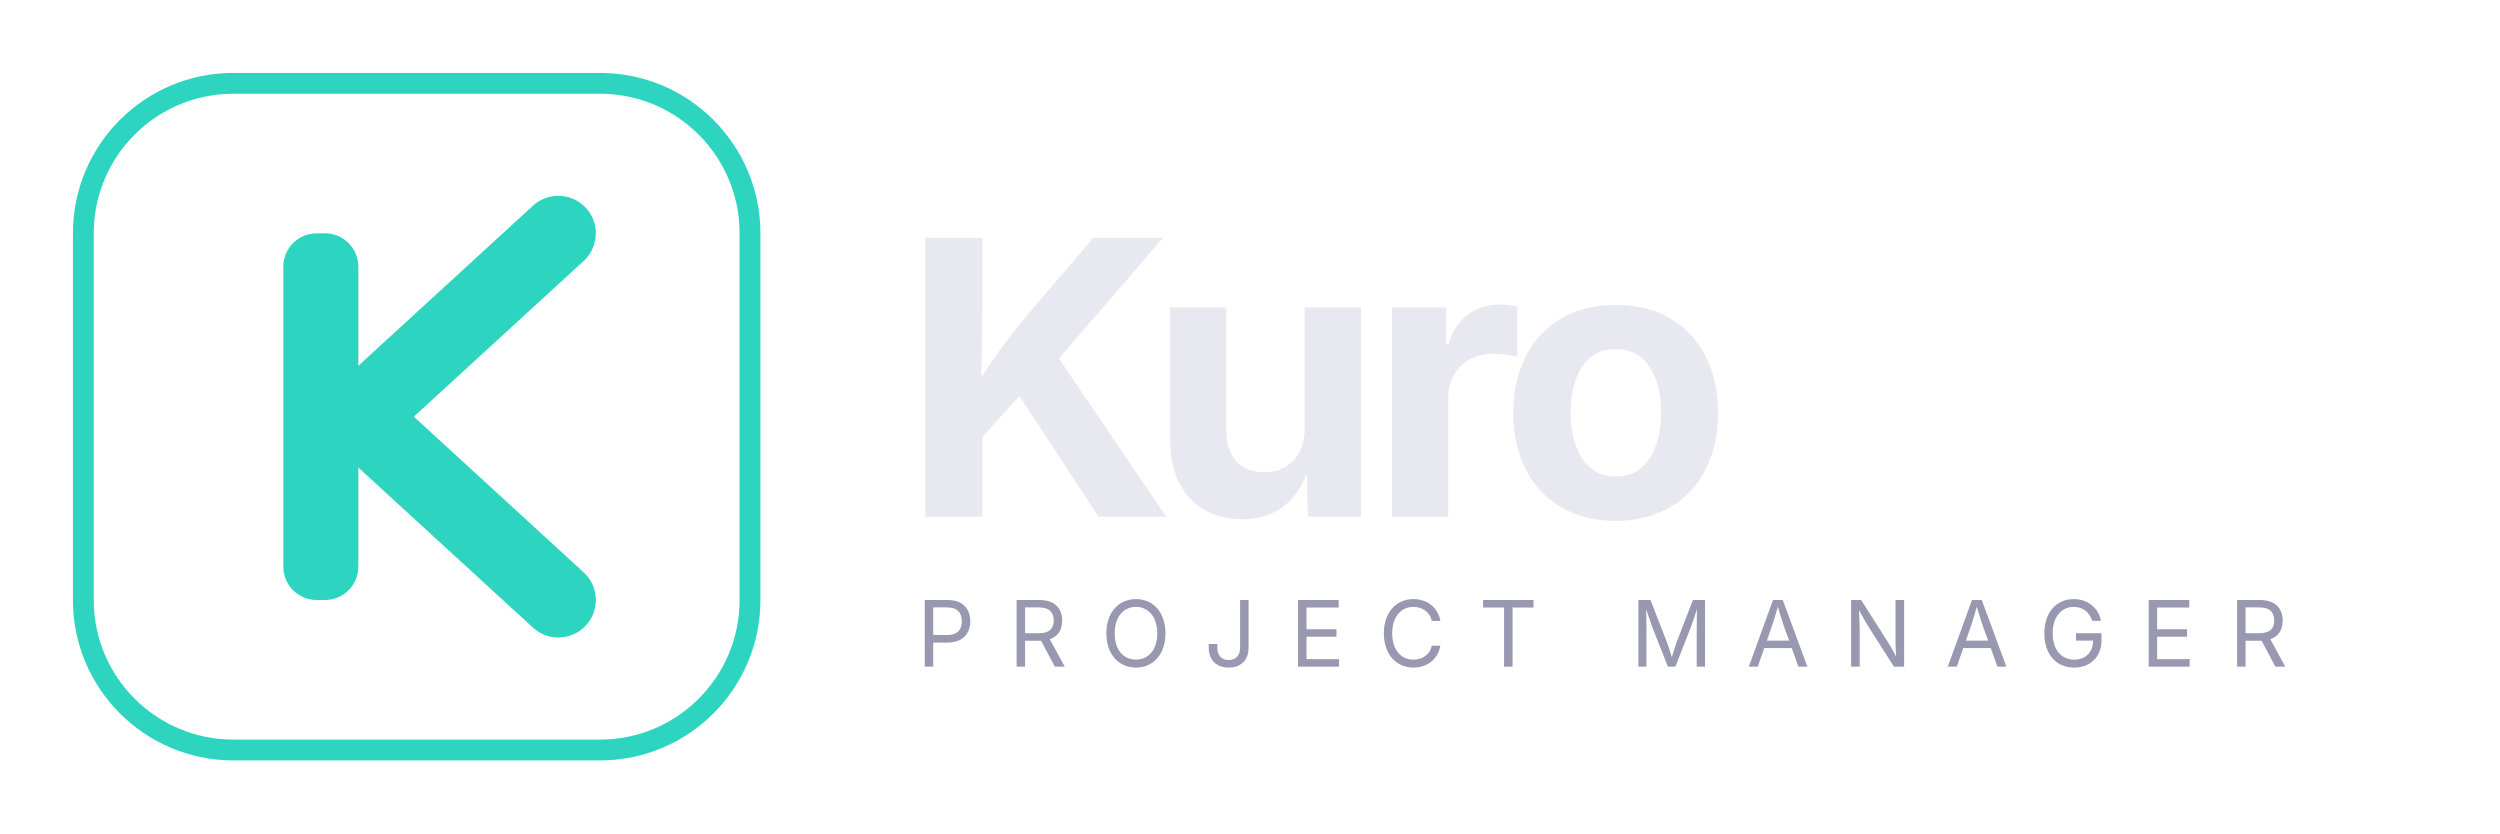
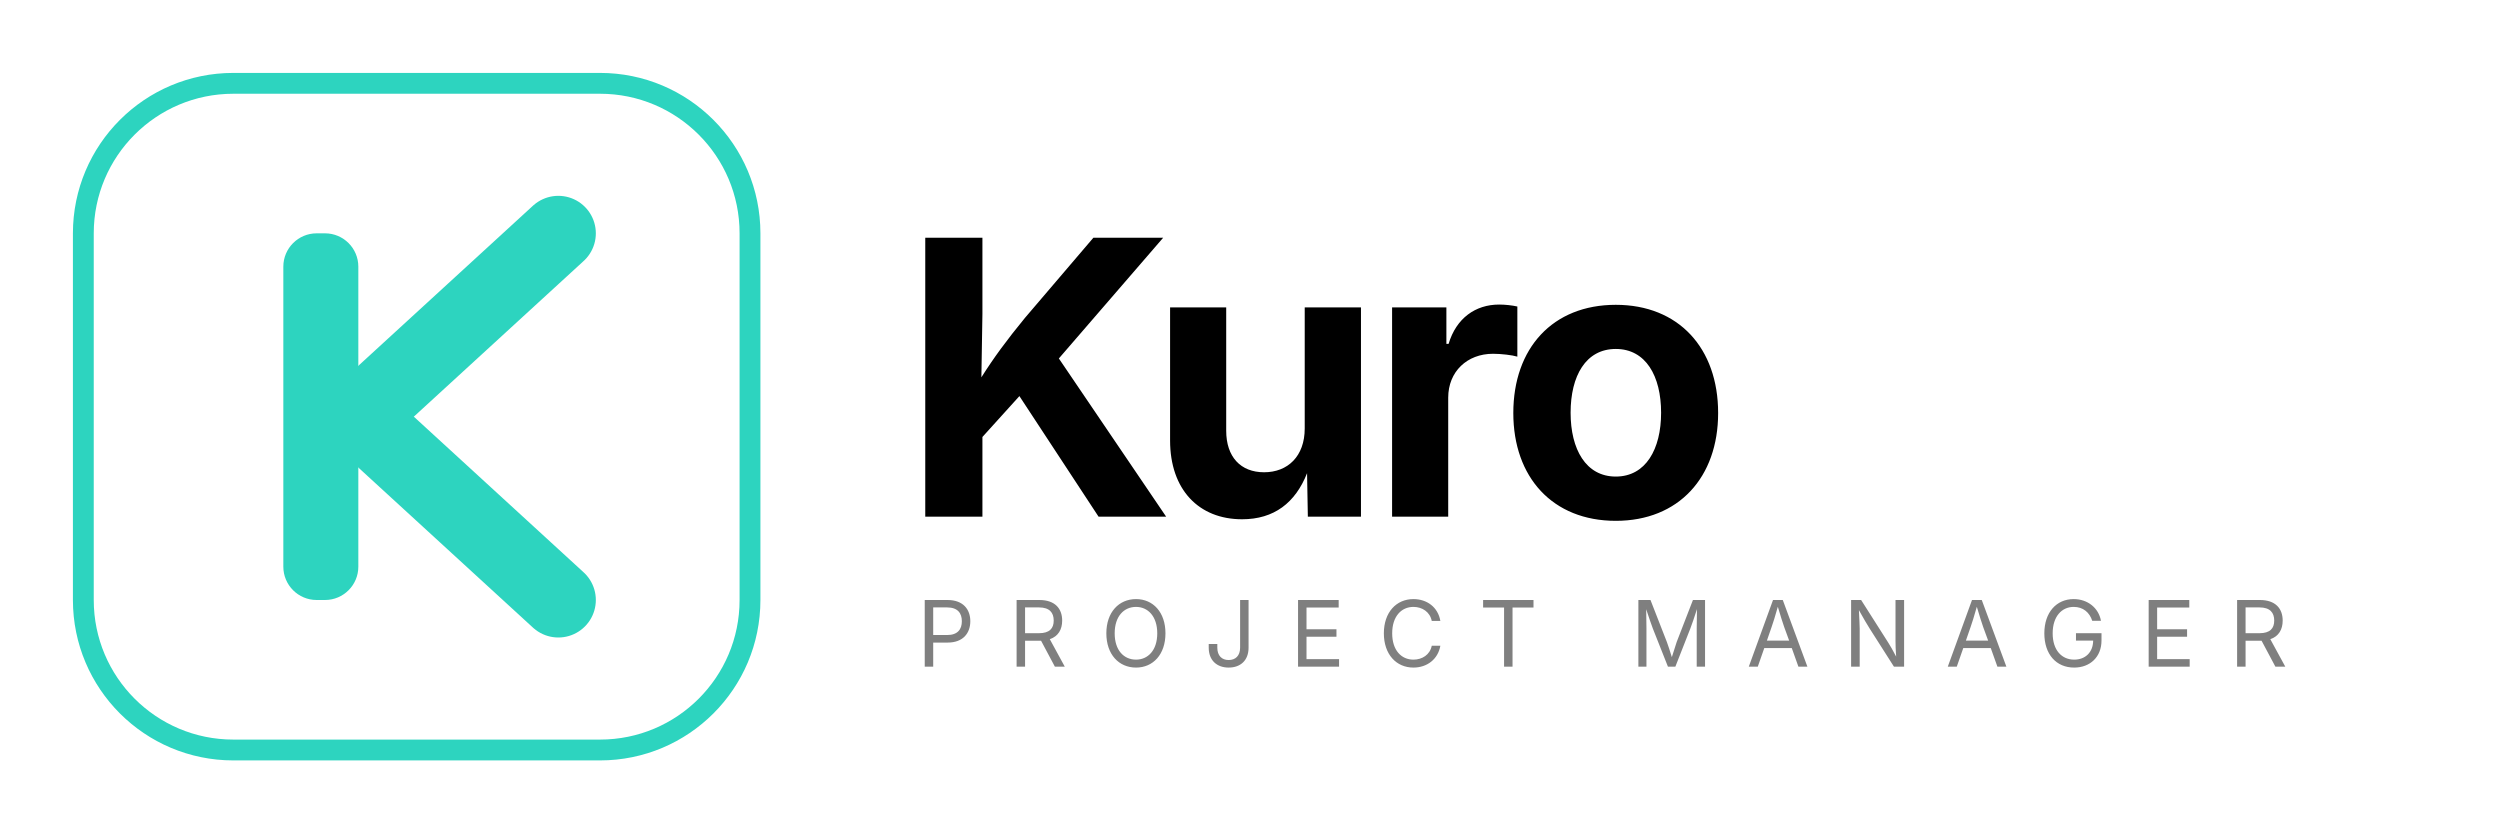
<svg xmlns="http://www.w3.org/2000/svg" width="300" height="100" viewBox="0 0 300 100">
  <rect x="10" y="10" width="80" height="80" rx="18" fill="none" stroke="#2dd4bf" stroke-width="2.5" />
  <rect x="34" y="28" width="9" height="44" rx="4" fill="#2dd4bf" />
  <path d="M43 50 L67 28" stroke="#2dd4bf" stroke-width="9" stroke-linecap="round" fill="none" />
  <path d="M43 50 L67 72" stroke="#2dd4bf" stroke-width="9" stroke-linecap="round" fill="none" />
-   <text x="108" y="62" font-family="system-ui, -apple-system, sans-serif" font-weight="700" font-size="46" letter-spacing="-2" fill="#e8e8f0">Kuro</text>
-   <text x="110" y="80" font-family="system-ui, -apple-system, sans-serif" font-weight="400" font-size="11" letter-spacing="4" fill="#9898b0">PROJECT MANAGER</text>
+   <text x="108" y="62" font-family="system-ui, -apple-system, sans-serif" font-weight="700" font-size="46" letter-spacing="-2" fill="currentColor">Kuro</text>
+   <text x="110" y="80" font-family="system-ui, -apple-system, sans-serif" font-weight="400" font-size="11" letter-spacing="4" fill="currentColor" opacity="0.5">PROJECT MANAGER</text>
</svg>
